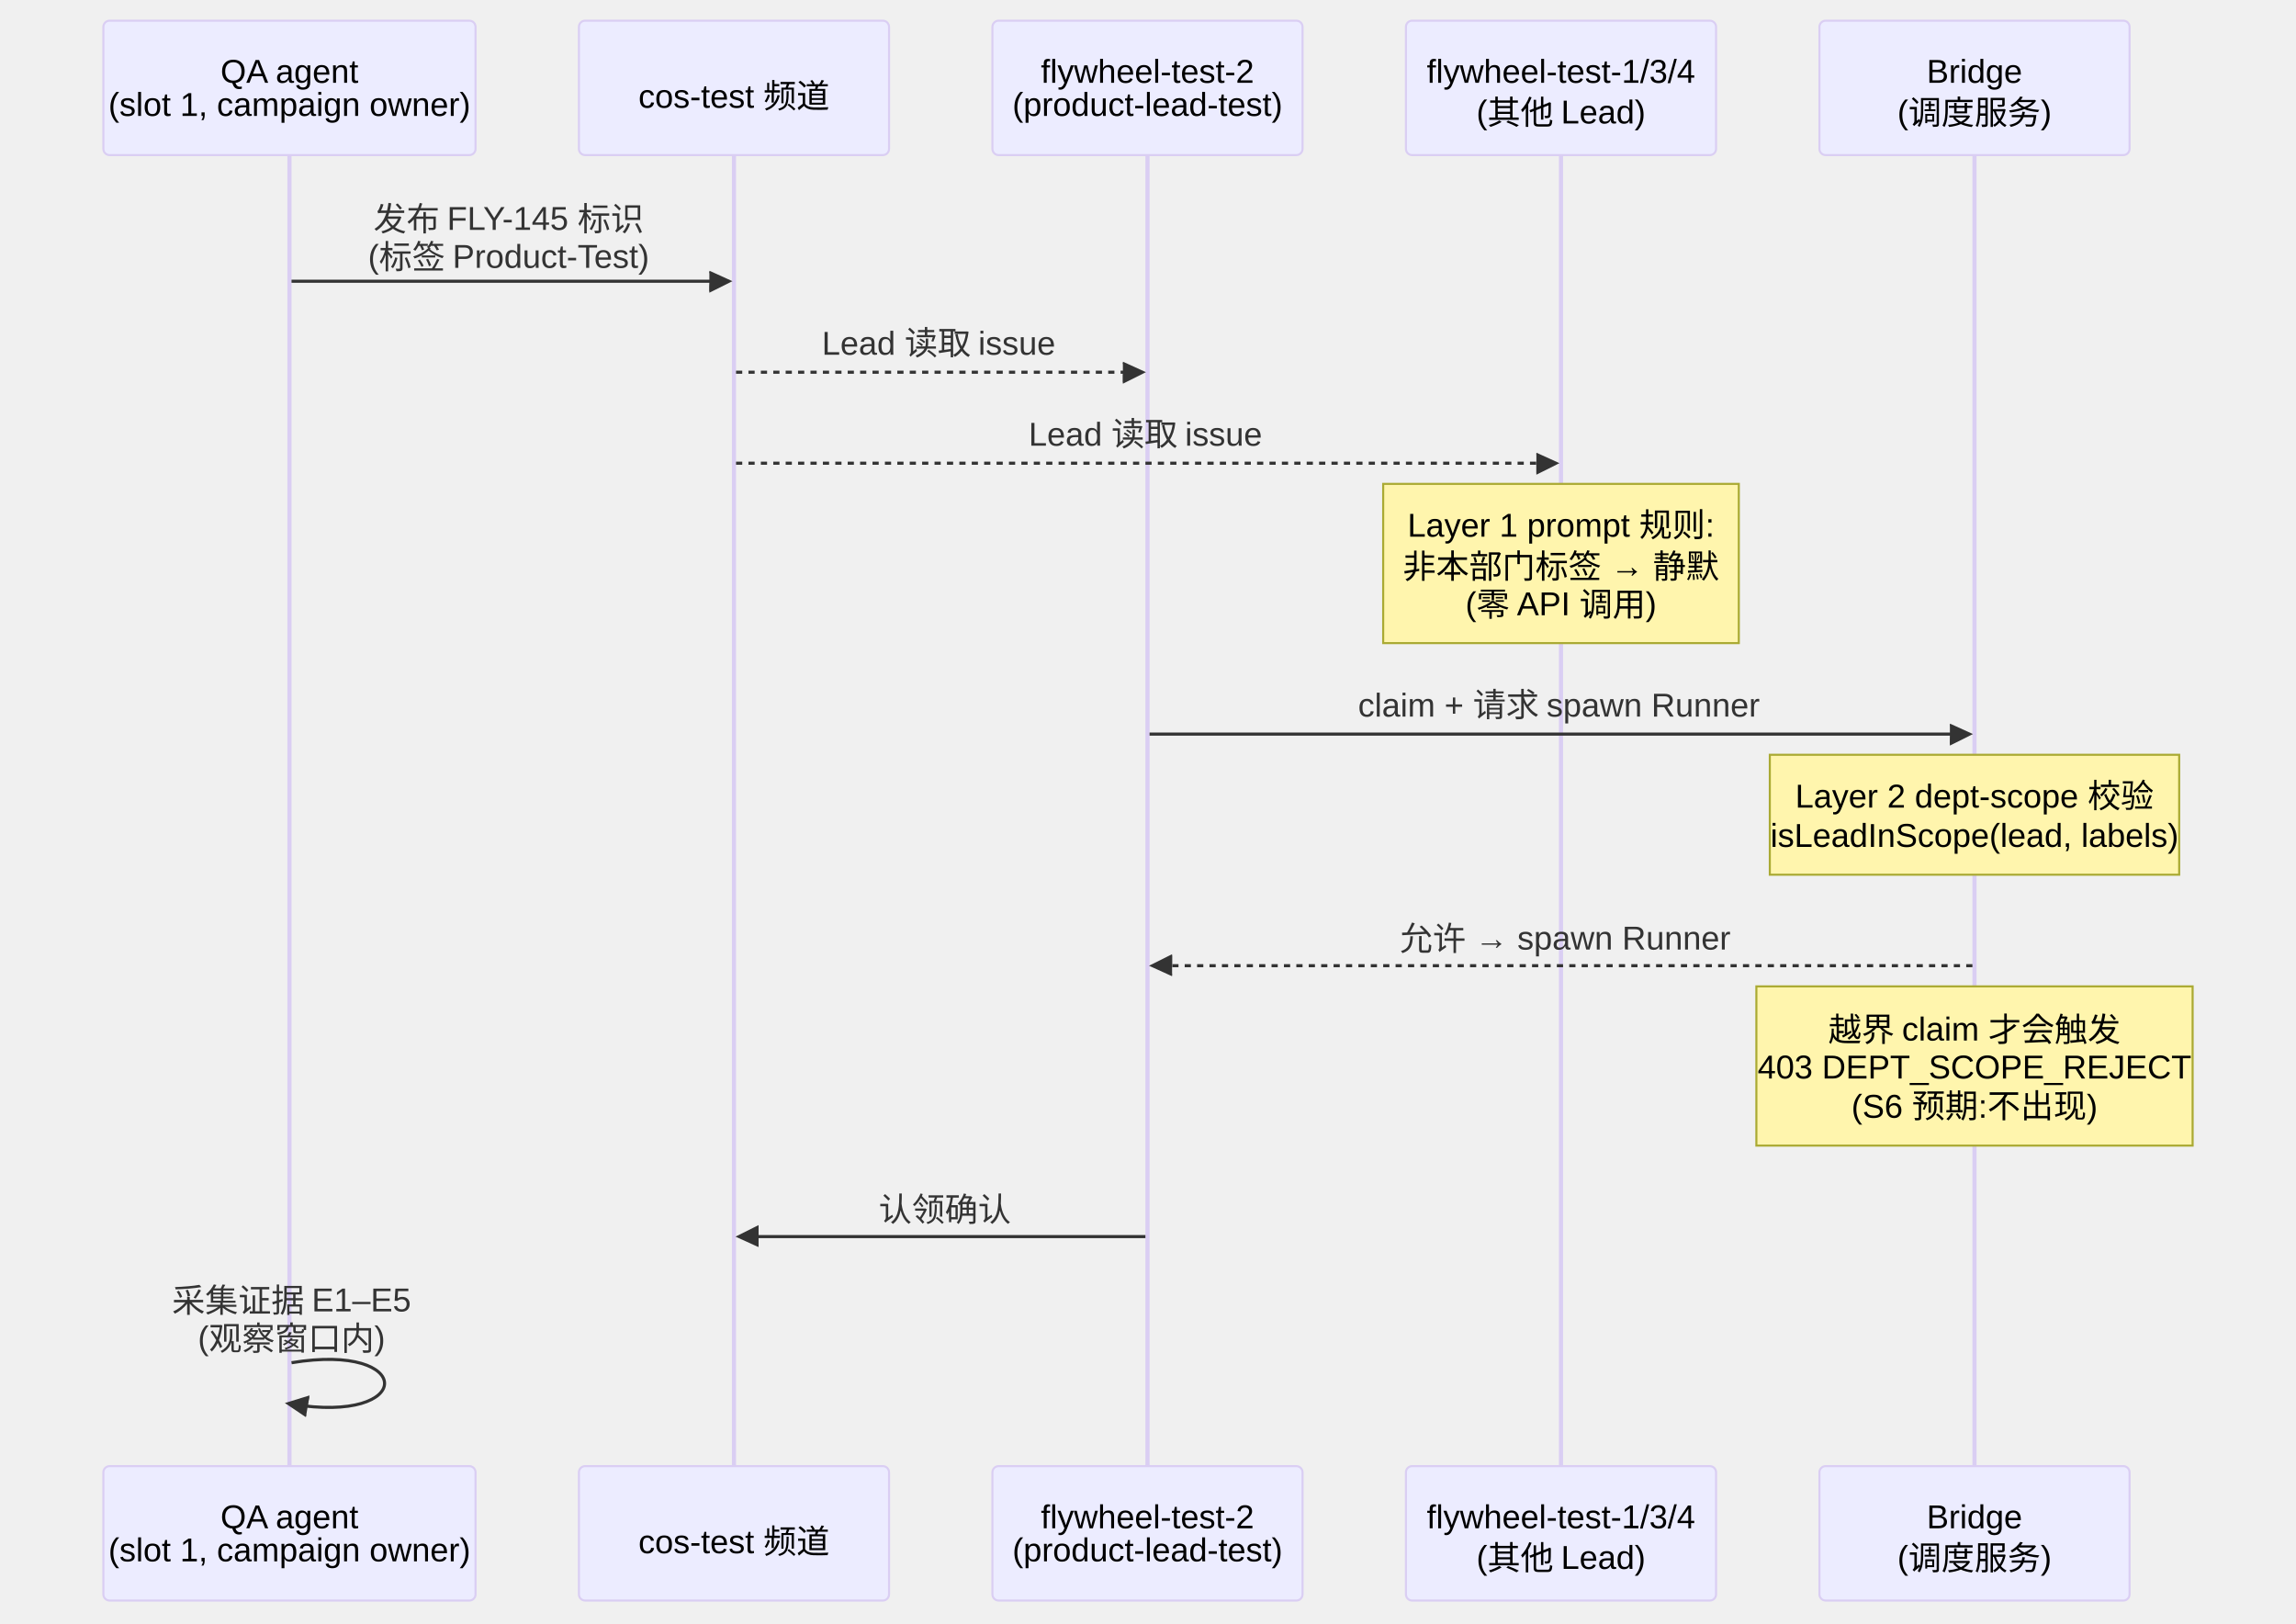
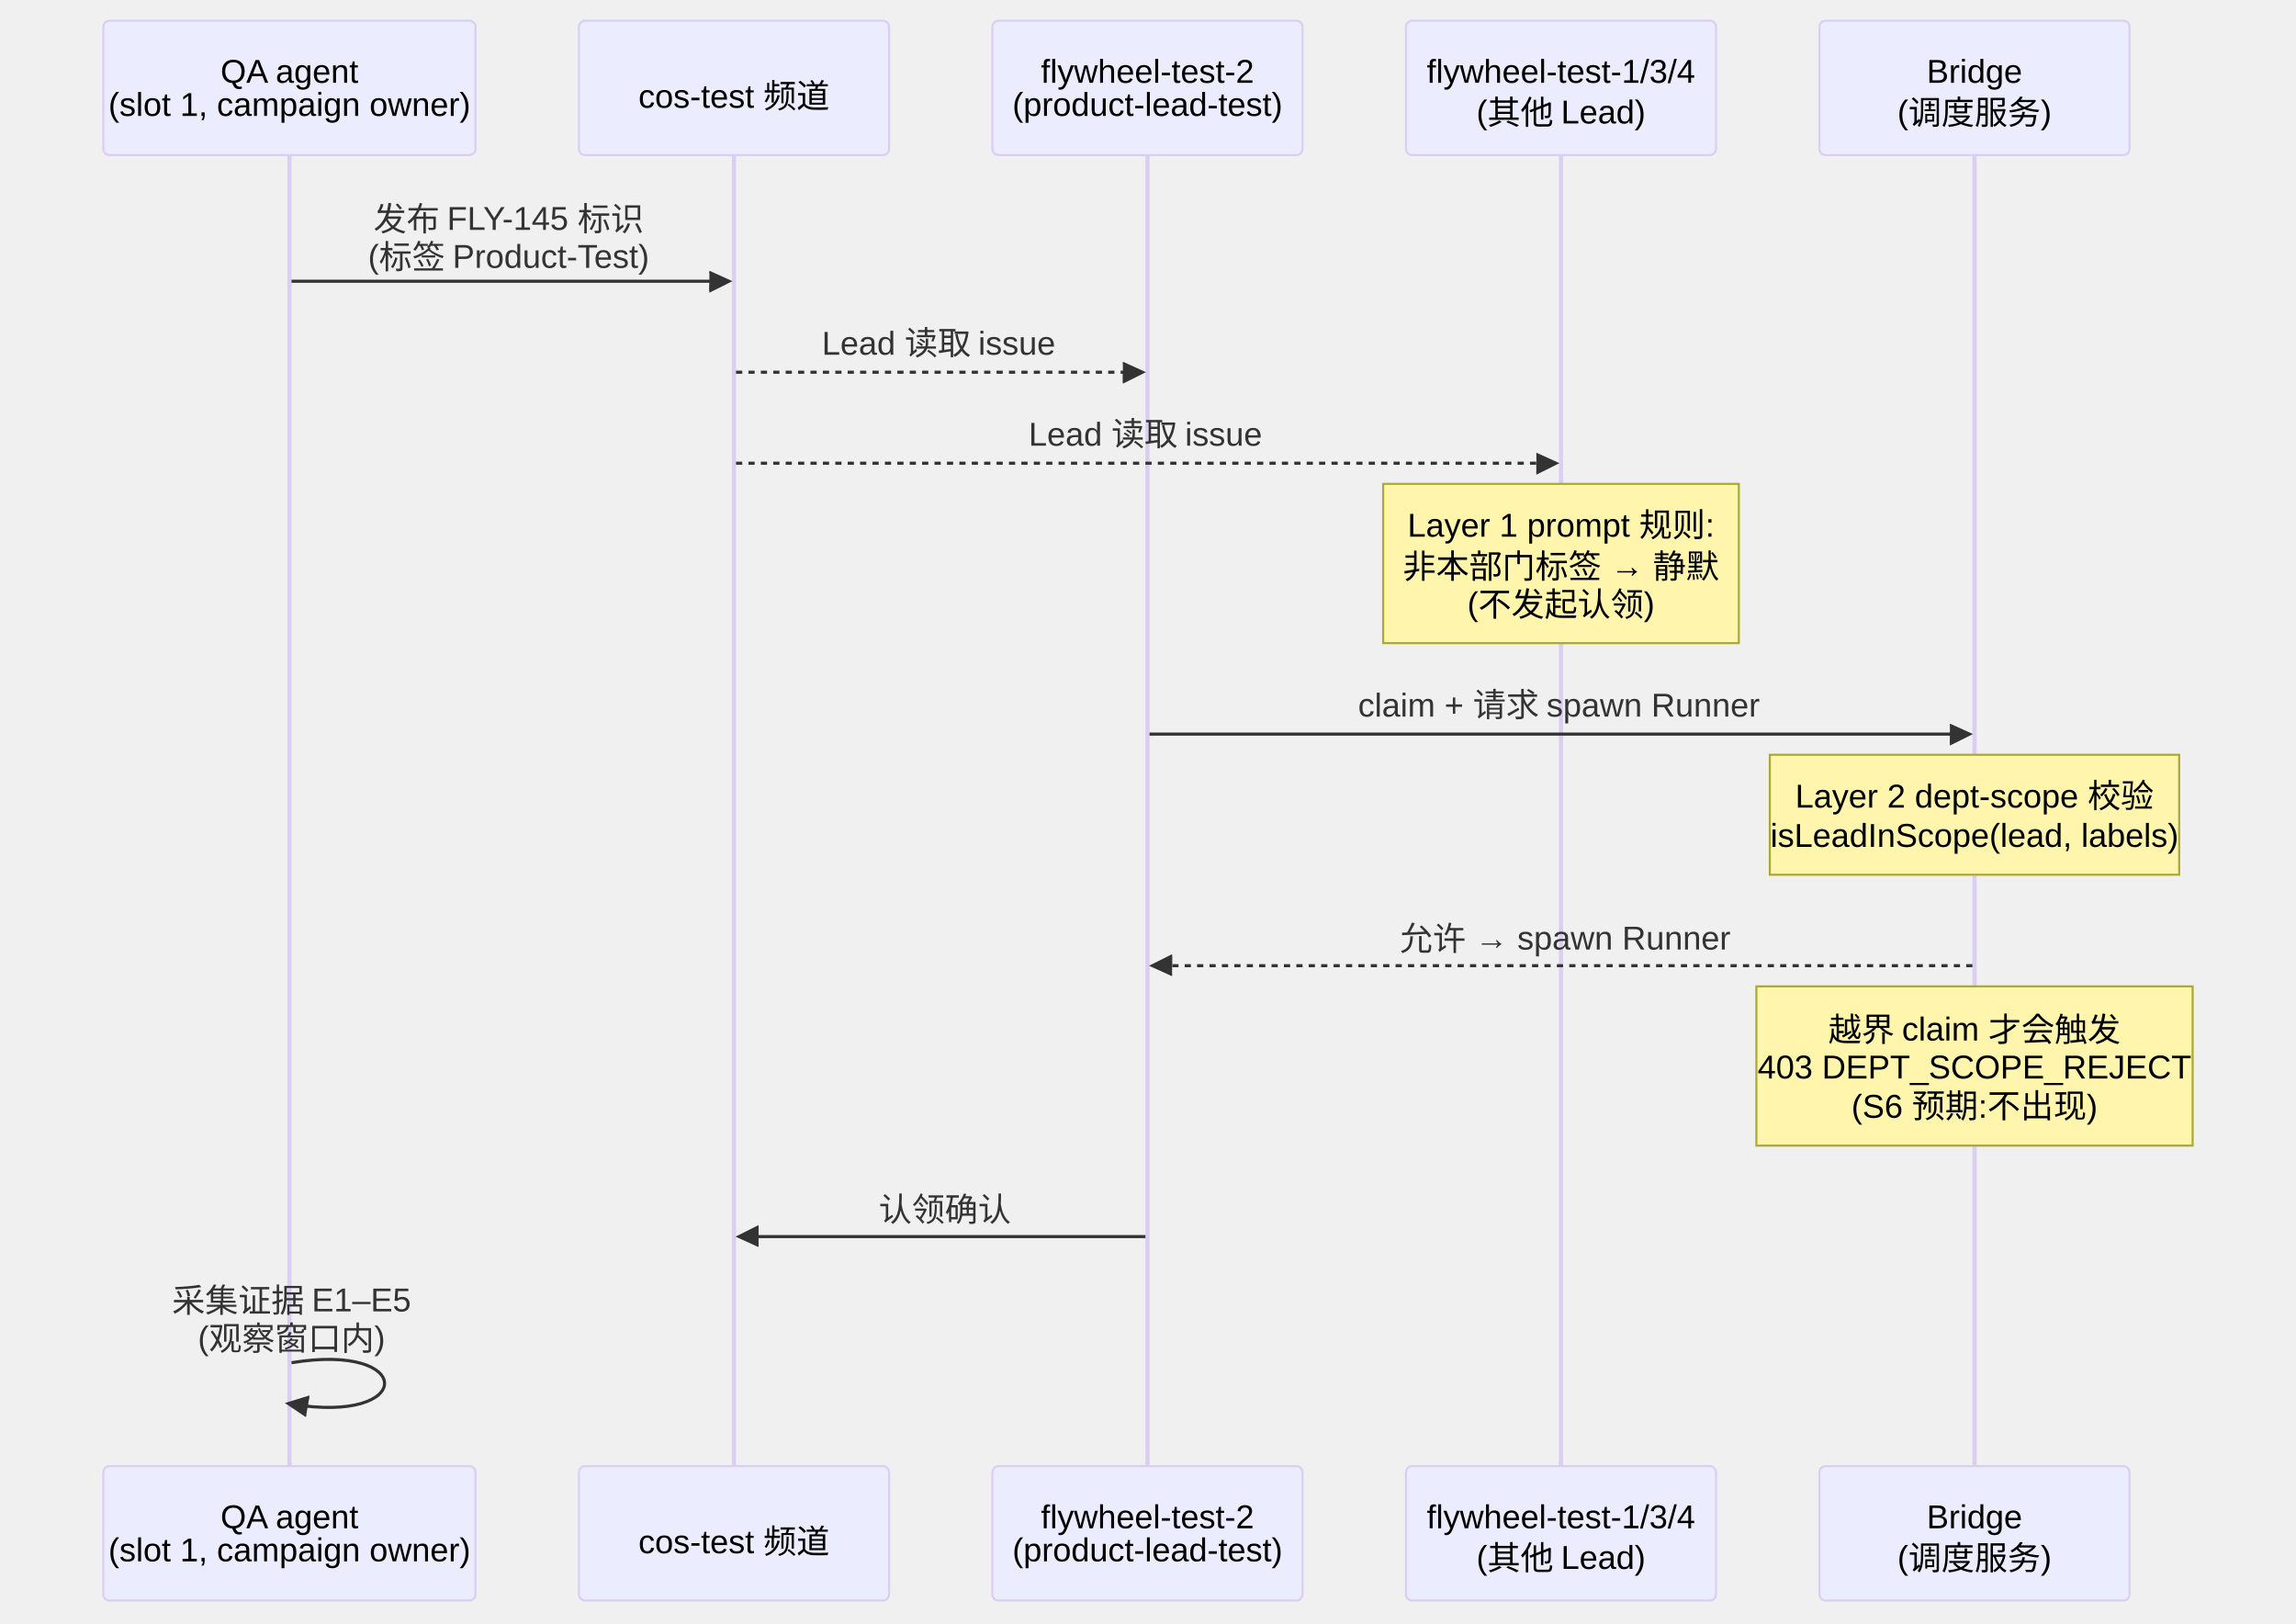
<svg xmlns="http://www.w3.org/2000/svg" id="fly145-s2-d1" width="100%" style="max-width: 1110.5px; background-color: white;" viewBox="-50 -10 1110.5 785" role="graphics-document document" aria-roledescription="sequence">
  <g>
    <rect x="830" y="699" fill="#eaeaea" stroke="#666" width="150" height="65" name="BR" rx="3" ry="3" class="actor actor-bottom" />
    <text x="905" y="731.5" dominant-baseline="central" alignment-baseline="central" class="actor actor-box" style="text-anchor: middle; font-size: 16px; font-weight: 400;">
      <tspan x="905" dy="-8">Bridge</tspan>
    </text>
    <text x="905" y="731.5" dominant-baseline="central" alignment-baseline="central" class="actor actor-box" style="text-anchor: middle; font-size: 16px; font-weight: 400;">
      <tspan x="905" dy="8">(调度服务)</tspan>
    </text>
  </g>
  <g>
    <rect x="630" y="699" fill="#eaeaea" stroke="#666" width="150" height="65" name="LX" rx="3" ry="3" class="actor actor-bottom" />
    <text x="705" y="731.5" dominant-baseline="central" alignment-baseline="central" class="actor actor-box" style="text-anchor: middle; font-size: 16px; font-weight: 400;">
      <tspan x="705" dy="-8">flywheel-test-1/3/4</tspan>
    </text>
    <text x="705" y="731.5" dominant-baseline="central" alignment-baseline="central" class="actor actor-box" style="text-anchor: middle; font-size: 16px; font-weight: 400;">
      <tspan x="705" dy="8">(其他 Lead)</tspan>
    </text>
  </g>
  <g>
    <rect x="430" y="699" fill="#eaeaea" stroke="#666" width="150" height="65" name="L2" rx="3" ry="3" class="actor actor-bottom" />
    <text x="505" y="731.5" dominant-baseline="central" alignment-baseline="central" class="actor actor-box" style="text-anchor: middle; font-size: 16px; font-weight: 400;">
      <tspan x="505" dy="-8">flywheel-test-2</tspan>
    </text>
    <text x="505" y="731.5" dominant-baseline="central" alignment-baseline="central" class="actor actor-box" style="text-anchor: middle; font-size: 16px; font-weight: 400;">
      <tspan x="505" dy="8">(product-lead-test)</tspan>
    </text>
  </g>
  <g>
    <rect x="230" y="699" fill="#eaeaea" stroke="#666" width="150" height="65" name="CH" rx="3" ry="3" class="actor actor-bottom" />
    <text x="305" y="731.5" dominant-baseline="central" alignment-baseline="central" class="actor actor-box" style="text-anchor: middle; font-size: 16px; font-weight: 400;">
      <tspan x="305" dy="0">cos-test 频道</tspan>
    </text>
  </g>
  <g>
    <rect x="0" y="699" fill="#eaeaea" stroke="#666" width="180" height="65" name="QA" rx="3" ry="3" class="actor actor-bottom" />
    <text x="90" y="731.5" dominant-baseline="central" alignment-baseline="central" class="actor actor-box" style="text-anchor: middle; font-size: 16px; font-weight: 400;">
      <tspan x="90" dy="-8">QA agent</tspan>
    </text>
    <text x="90" y="731.5" dominant-baseline="central" alignment-baseline="central" class="actor actor-box" style="text-anchor: middle; font-size: 16px; font-weight: 400;">
      <tspan x="90" dy="8">(slot 1, campaign owner)</tspan>
    </text>
  </g>
  <g>
    <line id="actor4" x1="905" y1="65" x2="905" y2="699" class="actor-line 200" stroke-width="0.5px" stroke="#999" name="BR" />
    <g id="root-4">
      <rect x="830" y="0" fill="#eaeaea" stroke="#666" width="150" height="65" name="BR" rx="3" ry="3" class="actor actor-top" />
      <text x="905" y="32.5" dominant-baseline="central" alignment-baseline="central" class="actor actor-box" style="text-anchor: middle; font-size: 16px; font-weight: 400;">
        <tspan x="905" dy="-8">Bridge</tspan>
      </text>
      <text x="905" y="32.5" dominant-baseline="central" alignment-baseline="central" class="actor actor-box" style="text-anchor: middle; font-size: 16px; font-weight: 400;">
        <tspan x="905" dy="8">(调度服务)</tspan>
      </text>
    </g>
  </g>
  <g>
    <line id="actor3" x1="705" y1="65" x2="705" y2="699" class="actor-line 200" stroke-width="0.5px" stroke="#999" name="LX" />
    <g id="root-3">
      <rect x="630" y="0" fill="#eaeaea" stroke="#666" width="150" height="65" name="LX" rx="3" ry="3" class="actor actor-top" />
      <text x="705" y="32.5" dominant-baseline="central" alignment-baseline="central" class="actor actor-box" style="text-anchor: middle; font-size: 16px; font-weight: 400;">
        <tspan x="705" dy="-8">flywheel-test-1/3/4</tspan>
      </text>
      <text x="705" y="32.5" dominant-baseline="central" alignment-baseline="central" class="actor actor-box" style="text-anchor: middle; font-size: 16px; font-weight: 400;">
        <tspan x="705" dy="8">(其他 Lead)</tspan>
      </text>
    </g>
  </g>
  <g>
    <line id="actor2" x1="505" y1="65" x2="505" y2="699" class="actor-line 200" stroke-width="0.5px" stroke="#999" name="L2" />
    <g id="root-2">
      <rect x="430" y="0" fill="#eaeaea" stroke="#666" width="150" height="65" name="L2" rx="3" ry="3" class="actor actor-top" />
      <text x="505" y="32.5" dominant-baseline="central" alignment-baseline="central" class="actor actor-box" style="text-anchor: middle; font-size: 16px; font-weight: 400;">
        <tspan x="505" dy="-8">flywheel-test-2</tspan>
      </text>
      <text x="505" y="32.5" dominant-baseline="central" alignment-baseline="central" class="actor actor-box" style="text-anchor: middle; font-size: 16px; font-weight: 400;">
        <tspan x="505" dy="8">(product-lead-test)</tspan>
      </text>
    </g>
  </g>
  <g>
    <line id="actor1" x1="305" y1="65" x2="305" y2="699" class="actor-line 200" stroke-width="0.5px" stroke="#999" name="CH" />
    <g id="root-1">
      <rect x="230" y="0" fill="#eaeaea" stroke="#666" width="150" height="65" name="CH" rx="3" ry="3" class="actor actor-top" />
      <text x="305" y="32.5" dominant-baseline="central" alignment-baseline="central" class="actor actor-box" style="text-anchor: middle; font-size: 16px; font-weight: 400;">
        <tspan x="305" dy="0">cos-test 频道</tspan>
      </text>
    </g>
  </g>
  <g>
    <line id="actor0" x1="90" y1="65" x2="90" y2="699" class="actor-line 200" stroke-width="0.5px" stroke="#999" name="QA" />
    <g id="root-0">
      <rect x="0" y="0" fill="#eaeaea" stroke="#666" width="180" height="65" name="QA" rx="3" ry="3" class="actor actor-top" />
      <text x="90" y="32.5" dominant-baseline="central" alignment-baseline="central" class="actor actor-box" style="text-anchor: middle; font-size: 16px; font-weight: 400;">
        <tspan x="90" dy="-8">QA agent</tspan>
      </text>
      <text x="90" y="32.5" dominant-baseline="central" alignment-baseline="central" class="actor actor-box" style="text-anchor: middle; font-size: 16px; font-weight: 400;">
        <tspan x="90" dy="8">(slot 1, campaign owner)</tspan>
      </text>
    </g>
  </g>
  <style>#fly145-s2-d1{font-family:"trebuchet ms",verdana,arial,sans-serif;font-size:16px;fill:#333;}@keyframes edge-animation-frame{from{stroke-dashoffset:0;}}@keyframes dash{to{stroke-dashoffset:0;}}#fly145-s2-d1 .edge-animation-slow{stroke-dasharray:9,5!important;stroke-dashoffset:900;animation:dash 50s linear infinite;stroke-linecap:round;}#fly145-s2-d1 .edge-animation-fast{stroke-dasharray:9,5!important;stroke-dashoffset:900;animation:dash 20s linear infinite;stroke-linecap:round;}#fly145-s2-d1 .error-icon{fill:#552222;}#fly145-s2-d1 .error-text{fill:#552222;stroke:#552222;}#fly145-s2-d1 .edge-thickness-normal{stroke-width:1px;}#fly145-s2-d1 .edge-thickness-thick{stroke-width:3.5px;}#fly145-s2-d1 .edge-pattern-solid{stroke-dasharray:0;}#fly145-s2-d1 .edge-thickness-invisible{stroke-width:0;fill:none;}#fly145-s2-d1 .edge-pattern-dashed{stroke-dasharray:3;}#fly145-s2-d1 .edge-pattern-dotted{stroke-dasharray:2;}#fly145-s2-d1 .marker{fill:#333333;stroke:#333333;}#fly145-s2-d1 .marker.cross{stroke:#333333;}#fly145-s2-d1 svg{font-family:"trebuchet ms",verdana,arial,sans-serif;font-size:16px;}#fly145-s2-d1 p{margin:0;}#fly145-s2-d1 .actor{stroke:hsl(259.626, 59.777%, 87.902%);fill:#ECECFF;}#fly145-s2-d1 text.actor&gt;tspan{fill:black;stroke:none;}#fly145-s2-d1 .actor-line{stroke:hsl(259.626, 59.777%, 87.902%);}#fly145-s2-d1 .innerArc{stroke-width:1.5;stroke-dasharray:none;}#fly145-s2-d1 .messageLine0{stroke-width:1.5;stroke-dasharray:none;stroke:#333;}#fly145-s2-d1 .messageLine1{stroke-width:1.5;stroke-dasharray:2,2;stroke:#333;}#fly145-s2-d1 #arrowhead path{fill:#333;stroke:#333;}#fly145-s2-d1 .sequenceNumber{fill:white;}#fly145-s2-d1 #sequencenumber{fill:#333;}#fly145-s2-d1 #crosshead path{fill:#333;stroke:#333;}#fly145-s2-d1 .messageText{fill:#333;stroke:none;}#fly145-s2-d1 .labelBox{stroke:hsl(259.626, 59.777%, 87.902%);fill:#ECECFF;}#fly145-s2-d1 .labelText,#fly145-s2-d1 .labelText&gt;tspan{fill:black;stroke:none;}#fly145-s2-d1 .loopText,#fly145-s2-d1 .loopText&gt;tspan{fill:black;stroke:none;}#fly145-s2-d1 .loopLine{stroke-width:2px;stroke-dasharray:2,2;stroke:hsl(259.626, 59.777%, 87.902%);fill:hsl(259.626, 59.777%, 87.902%);}#fly145-s2-d1 .note{stroke:#aaaa33;fill:#fff5ad;}#fly145-s2-d1 .noteText,#fly145-s2-d1 .noteText&gt;tspan{fill:black;stroke:none;}#fly145-s2-d1 .activation0{fill:#f4f4f4;stroke:#666;}#fly145-s2-d1 .activation1{fill:#f4f4f4;stroke:#666;}#fly145-s2-d1 .activation2{fill:#f4f4f4;stroke:#666;}#fly145-s2-d1 .actorPopupMenu{position:absolute;}#fly145-s2-d1 .actorPopupMenuPanel{position:absolute;fill:#ECECFF;box-shadow:0px 8px 16px 0px rgba(0,0,0,0.2);filter:drop-shadow(3px 5px 2px rgb(0 0 0 / 0.4));}#fly145-s2-d1 .actor-man line{stroke:hsl(259.626, 59.777%, 87.902%);fill:#ECECFF;}#fly145-s2-d1 .actor-man circle,#fly145-s2-d1 line{stroke:hsl(259.626, 59.777%, 87.902%);fill:#ECECFF;stroke-width:2px;}#fly145-s2-d1 :root{--mermaid-font-family:"trebuchet ms",verdana,arial,sans-serif;}</style>
  <g />
  <defs>
    <symbol id="computer" width="24" height="24">
      <path transform="scale(.5)" d="M2 2v13h20v-13h-20zm18 11h-16v-9h16v9zm-10.228 6l.466-1h3.524l.467 1h-4.457zm14.228 3h-24l2-6h2.104l-1.33 4h18.45l-1.297-4h2.073l2 6zm-5-10h-14v-7h14v7z" />
    </symbol>
  </defs>
  <defs>
    <symbol id="database" fill-rule="evenodd" clip-rule="evenodd">
      <path transform="scale(.5)" d="M12.258.001l.256.004.255.005.253.008.251.01.249.012.247.015.246.016.242.019.241.02.239.023.236.024.233.027.231.028.229.031.225.032.223.034.22.036.217.038.214.04.211.041.208.043.205.045.201.046.198.048.194.05.191.051.187.053.183.054.18.056.175.057.172.059.168.06.163.061.16.063.155.064.15.066.074.033.073.033.071.034.07.034.069.035.068.035.067.035.066.035.064.036.064.036.062.036.06.036.06.037.058.037.058.037.055.038.055.038.053.038.052.038.051.039.05.039.048.039.047.039.045.04.044.04.043.04.041.04.04.041.039.041.037.041.036.041.034.041.033.042.032.042.03.042.029.042.027.042.026.043.024.043.023.043.021.043.02.043.018.044.017.043.015.044.013.044.012.044.011.045.009.044.007.045.006.045.004.045.002.045.001.045v17l-.001.045-.002.045-.004.045-.006.045-.007.045-.009.044-.011.045-.012.044-.013.044-.015.044-.017.043-.018.044-.02.043-.021.043-.023.043-.024.043-.026.043-.027.042-.029.042-.03.042-.032.042-.033.042-.034.041-.036.041-.037.041-.039.041-.04.041-.041.04-.043.04-.044.04-.045.04-.047.039-.048.039-.05.039-.051.039-.052.038-.053.038-.055.038-.055.038-.058.037-.058.037-.06.037-.06.036-.062.036-.064.036-.064.036-.066.035-.067.035-.068.035-.069.035-.07.034-.071.034-.073.033-.074.033-.15.066-.155.064-.16.063-.163.061-.168.06-.172.059-.175.057-.18.056-.183.054-.187.053-.191.051-.194.05-.198.048-.201.046-.205.045-.208.043-.211.041-.214.04-.217.038-.22.036-.223.034-.225.032-.229.031-.231.028-.233.027-.236.024-.239.023-.241.02-.242.019-.246.016-.247.015-.249.012-.251.01-.253.008-.255.005-.256.004-.258.001-.258-.001-.256-.004-.255-.005-.253-.008-.251-.01-.249-.012-.247-.015-.245-.016-.243-.019-.241-.02-.238-.023-.236-.024-.234-.027-.231-.028-.228-.031-.226-.032-.223-.034-.22-.036-.217-.038-.214-.04-.211-.041-.208-.043-.204-.045-.201-.046-.198-.048-.195-.05-.19-.051-.187-.053-.184-.054-.179-.056-.176-.057-.172-.059-.167-.06-.164-.061-.159-.063-.155-.064-.151-.066-.074-.033-.072-.033-.072-.034-.07-.034-.069-.035-.068-.035-.067-.035-.066-.035-.064-.036-.063-.036-.062-.036-.061-.036-.06-.037-.058-.037-.057-.037-.056-.038-.055-.038-.053-.038-.052-.038-.051-.039-.049-.039-.049-.039-.046-.039-.046-.04-.044-.04-.043-.04-.041-.04-.04-.041-.039-.041-.037-.041-.036-.041-.034-.041-.033-.042-.032-.042-.03-.042-.029-.042-.027-.042-.026-.043-.024-.043-.023-.043-.021-.043-.02-.043-.018-.044-.017-.043-.015-.044-.013-.044-.012-.044-.011-.045-.009-.044-.007-.045-.006-.045-.004-.045-.002-.045-.001-.045v-17l.001-.045.002-.045.004-.045.006-.045.007-.045.009-.044.011-.045.012-.044.013-.044.015-.044.017-.043.018-.044.02-.043.021-.043.023-.043.024-.043.026-.043.027-.042.029-.042.03-.042.032-.042.033-.042.034-.041.036-.041.037-.041.039-.041.04-.041.041-.04.043-.04.044-.04.046-.04.046-.039.049-.039.049-.039.051-.039.052-.038.053-.038.055-.038.056-.038.057-.037.058-.037.06-.037.061-.036.062-.036.063-.036.064-.036.066-.035.067-.035.068-.035.069-.035.07-.034.072-.034.072-.033.074-.033.151-.066.155-.064.159-.063.164-.061.167-.06.172-.059.176-.057.179-.056.184-.054.187-.053.19-.051.195-.05.198-.048.201-.046.204-.045.208-.043.211-.041.214-.04.217-.038.22-.036.223-.034.226-.032.228-.031.231-.028.234-.027.236-.024.238-.023.241-.02.243-.019.245-.016.247-.015.249-.012.251-.01.253-.008.255-.005.256-.004.258-.001.258.001zm-9.258 20.499v.01l.001.021.003.021.004.022.005.021.006.022.007.022.009.023.01.022.011.023.012.023.013.023.015.023.016.024.017.023.018.024.019.024.021.024.022.025.023.024.024.025.052.049.056.05.061.051.066.051.07.051.075.051.079.052.084.052.088.052.092.052.097.052.102.051.105.052.11.052.114.051.119.051.123.051.127.05.131.05.135.05.139.048.144.049.147.047.152.047.155.047.16.045.163.045.167.043.171.043.176.041.178.041.183.039.187.039.19.037.194.035.197.035.202.033.204.031.209.03.212.029.216.027.219.025.222.024.226.021.23.02.233.018.236.016.24.015.243.012.246.01.249.008.253.005.256.004.259.001.26-.001.257-.004.254-.005.25-.008.247-.011.244-.012.241-.014.237-.016.233-.018.231-.021.226-.021.224-.024.22-.026.216-.027.212-.028.21-.031.205-.031.202-.034.198-.034.194-.036.191-.037.187-.039.183-.04.179-.04.175-.042.172-.043.168-.044.163-.045.16-.046.155-.046.152-.047.148-.048.143-.049.139-.049.136-.05.131-.05.126-.05.123-.051.118-.052.114-.051.11-.052.106-.052.101-.052.096-.052.092-.052.088-.053.083-.051.079-.052.074-.052.07-.051.065-.051.06-.051.056-.05.051-.05.023-.024.023-.025.021-.024.02-.024.019-.024.018-.024.017-.024.015-.023.014-.024.013-.023.012-.023.01-.023.01-.022.008-.022.006-.022.006-.022.004-.022.004-.021.001-.021.001-.021v-4.127l-.077.055-.08.053-.083.054-.085.053-.087.052-.09.052-.093.051-.095.05-.097.05-.1.049-.102.049-.105.048-.106.047-.109.047-.111.046-.114.045-.115.045-.118.044-.12.043-.122.042-.124.042-.126.041-.128.04-.13.04-.132.038-.134.038-.135.037-.138.037-.139.035-.142.035-.143.034-.144.033-.147.032-.148.031-.15.03-.151.03-.153.029-.154.027-.156.027-.158.026-.159.025-.161.024-.162.023-.163.022-.165.021-.166.02-.167.019-.169.018-.169.017-.171.016-.173.015-.173.014-.175.013-.175.012-.177.011-.178.01-.179.008-.179.008-.181.006-.182.005-.182.004-.184.003-.184.002h-.37l-.184-.002-.184-.003-.182-.004-.182-.005-.181-.006-.179-.008-.179-.008-.178-.01-.176-.011-.176-.012-.175-.013-.173-.014-.172-.015-.171-.016-.17-.017-.169-.018-.167-.019-.166-.02-.165-.021-.163-.022-.162-.023-.161-.024-.159-.025-.157-.026-.156-.027-.155-.027-.153-.029-.151-.03-.15-.03-.148-.031-.146-.032-.145-.033-.143-.034-.141-.035-.14-.035-.137-.037-.136-.037-.134-.038-.132-.038-.13-.04-.128-.04-.126-.041-.124-.042-.122-.042-.12-.044-.117-.043-.116-.045-.113-.045-.112-.046-.109-.047-.106-.047-.105-.048-.102-.049-.1-.049-.097-.05-.095-.05-.093-.052-.09-.051-.087-.052-.085-.053-.083-.054-.08-.054-.077-.054v4.127zm0-5.654v.011l.001.021.003.021.004.021.005.022.006.022.007.022.009.022.01.022.011.023.012.023.013.023.015.024.016.023.017.024.018.024.019.024.021.024.022.024.023.025.024.024.052.05.056.05.061.05.066.051.07.051.075.052.079.051.084.052.088.052.092.052.097.052.102.052.105.052.11.051.114.051.119.052.123.05.127.051.131.05.135.049.139.049.144.048.147.048.152.047.155.046.16.045.163.045.167.044.171.042.176.042.178.04.183.04.187.038.19.037.194.036.197.034.202.033.204.032.209.03.212.028.216.027.219.025.222.024.226.022.23.02.233.018.236.016.24.014.243.012.246.01.249.008.253.006.256.003.259.001.26-.001.257-.003.254-.006.25-.008.247-.01.244-.012.241-.015.237-.016.233-.018.231-.02.226-.022.224-.024.22-.025.216-.027.212-.029.21-.03.205-.032.202-.033.198-.035.194-.036.191-.037.187-.039.183-.039.179-.041.175-.042.172-.043.168-.044.163-.045.16-.045.155-.047.152-.047.148-.048.143-.048.139-.05.136-.049.131-.05.126-.051.123-.051.118-.051.114-.052.11-.052.106-.052.101-.052.096-.052.092-.052.088-.052.083-.052.079-.052.074-.051.07-.052.065-.051.06-.05.056-.051.051-.049.023-.025.023-.024.021-.025.02-.024.019-.024.018-.024.017-.024.015-.023.014-.023.013-.024.012-.022.01-.023.01-.023.008-.022.006-.022.006-.022.004-.021.004-.022.001-.021.001-.021v-4.139l-.077.054-.08.054-.083.054-.085.052-.087.053-.09.051-.093.051-.095.051-.097.05-.1.049-.102.049-.105.048-.106.047-.109.047-.111.046-.114.045-.115.044-.118.044-.12.044-.122.042-.124.042-.126.041-.128.04-.13.039-.132.039-.134.038-.135.037-.138.036-.139.036-.142.035-.143.033-.144.033-.147.033-.148.031-.15.03-.151.03-.153.028-.154.028-.156.027-.158.026-.159.025-.161.024-.162.023-.163.022-.165.021-.166.02-.167.019-.169.018-.169.017-.171.016-.173.015-.173.014-.175.013-.175.012-.177.011-.178.009-.179.009-.179.007-.181.007-.182.005-.182.004-.184.003-.184.002h-.37l-.184-.002-.184-.003-.182-.004-.182-.005-.181-.007-.179-.007-.179-.009-.178-.009-.176-.011-.176-.012-.175-.013-.173-.014-.172-.015-.171-.016-.17-.017-.169-.018-.167-.019-.166-.02-.165-.021-.163-.022-.162-.023-.161-.024-.159-.025-.157-.026-.156-.027-.155-.028-.153-.028-.151-.03-.15-.03-.148-.031-.146-.033-.145-.033-.143-.033-.141-.035-.14-.036-.137-.036-.136-.037-.134-.038-.132-.039-.13-.039-.128-.04-.126-.041-.124-.042-.122-.043-.12-.043-.117-.044-.116-.044-.113-.046-.112-.046-.109-.046-.106-.047-.105-.048-.102-.049-.1-.049-.097-.05-.095-.051-.093-.051-.09-.051-.087-.053-.085-.052-.083-.054-.08-.054-.077-.054v4.139zm0-5.666v.011l.001.02.003.022.004.021.005.022.006.021.007.022.009.023.01.022.011.023.012.023.013.023.015.023.016.024.017.024.018.023.019.024.021.025.022.024.023.024.024.025.052.05.056.05.061.05.066.051.07.051.075.052.079.051.084.052.088.052.092.052.097.052.102.052.105.051.11.052.114.051.119.051.123.051.127.05.131.05.135.05.139.049.144.048.147.048.152.047.155.046.16.045.163.045.167.043.171.043.176.042.178.04.183.04.187.038.19.037.194.036.197.034.202.033.204.032.209.03.212.028.216.027.219.025.222.024.226.021.23.02.233.018.236.017.24.014.243.012.246.01.249.008.253.006.256.003.259.001.26-.001.257-.003.254-.006.25-.008.247-.01.244-.013.241-.014.237-.016.233-.018.231-.02.226-.022.224-.024.22-.025.216-.027.212-.029.21-.03.205-.032.202-.033.198-.035.194-.036.191-.037.187-.039.183-.039.179-.041.175-.042.172-.043.168-.044.163-.045.16-.045.155-.047.152-.047.148-.048.143-.049.139-.049.136-.049.131-.051.126-.05.123-.051.118-.052.114-.051.11-.052.106-.052.101-.052.096-.052.092-.052.088-.052.083-.052.079-.052.074-.052.07-.051.065-.051.06-.051.056-.05.051-.049.023-.025.023-.025.021-.024.02-.024.019-.024.018-.024.017-.024.015-.023.014-.024.013-.023.012-.023.01-.022.01-.023.008-.022.006-.022.006-.022.004-.022.004-.021.001-.021.001-.021v-4.153l-.077.054-.08.054-.083.053-.085.053-.087.053-.09.051-.093.051-.095.051-.097.05-.1.049-.102.048-.105.048-.106.048-.109.046-.111.046-.114.046-.115.044-.118.044-.12.043-.122.043-.124.042-.126.041-.128.04-.13.039-.132.039-.134.038-.135.037-.138.036-.139.036-.142.034-.143.034-.144.033-.147.032-.148.032-.15.03-.151.03-.153.028-.154.028-.156.027-.158.026-.159.024-.161.024-.162.023-.163.023-.165.021-.166.02-.167.019-.169.018-.169.017-.171.016-.173.015-.173.014-.175.013-.175.012-.177.01-.178.01-.179.009-.179.007-.181.006-.182.006-.182.004-.184.003-.184.001-.185.001-.185-.001-.184-.001-.184-.003-.182-.004-.182-.006-.181-.006-.179-.007-.179-.009-.178-.01-.176-.01-.176-.012-.175-.013-.173-.014-.172-.015-.171-.016-.17-.017-.169-.018-.167-.019-.166-.02-.165-.021-.163-.023-.162-.023-.161-.024-.159-.024-.157-.026-.156-.027-.155-.028-.153-.028-.151-.03-.15-.03-.148-.032-.146-.032-.145-.033-.143-.034-.141-.034-.14-.036-.137-.036-.136-.037-.134-.038-.132-.039-.13-.039-.128-.041-.126-.041-.124-.041-.122-.043-.12-.043-.117-.044-.116-.044-.113-.046-.112-.046-.109-.046-.106-.048-.105-.048-.102-.048-.1-.05-.097-.049-.095-.051-.093-.051-.09-.052-.087-.052-.085-.053-.083-.053-.08-.054-.077-.054v4.153zm8.74-8.179l-.257.004-.254.005-.25.008-.247.011-.244.012-.241.014-.237.016-.233.018-.231.021-.226.022-.224.023-.22.026-.216.027-.212.028-.21.031-.205.032-.202.033-.198.034-.194.036-.191.038-.187.038-.183.04-.179.041-.175.042-.172.043-.168.043-.163.045-.16.046-.155.046-.152.048-.148.048-.143.048-.139.049-.136.05-.131.05-.126.051-.123.051-.118.051-.114.052-.11.052-.106.052-.101.052-.096.052-.092.052-.088.052-.083.052-.079.052-.074.051-.07.052-.065.051-.06.05-.056.05-.051.05-.023.025-.023.024-.021.024-.02.025-.019.024-.018.024-.017.023-.015.024-.014.023-.013.023-.012.023-.01.023-.01.022-.008.022-.006.023-.006.021-.004.022-.004.021-.001.021-.001.021.001.021.001.021.004.021.004.022.006.021.006.023.008.022.01.022.01.023.012.023.013.023.014.023.015.024.017.023.018.024.019.024.02.025.021.024.023.024.023.025.051.05.056.05.06.05.065.051.07.052.074.051.079.052.083.052.088.052.092.052.096.052.101.052.106.052.11.052.114.052.118.051.123.051.126.051.131.05.136.05.139.049.143.048.148.048.152.048.155.046.16.046.163.045.168.043.172.043.175.042.179.041.183.04.187.038.191.038.194.036.198.034.202.033.205.032.21.031.212.028.216.027.22.026.224.023.226.022.231.021.233.018.237.016.241.014.244.012.247.011.25.008.254.005.257.004.26.001.26-.001.257-.004.254-.005.25-.008.247-.011.244-.012.241-.014.237-.016.233-.018.231-.021.226-.022.224-.023.22-.026.216-.027.212-.028.21-.031.205-.032.202-.033.198-.034.194-.036.191-.038.187-.038.183-.04.179-.041.175-.042.172-.043.168-.043.163-.045.16-.046.155-.046.152-.048.148-.048.143-.048.139-.049.136-.05.131-.05.126-.051.123-.051.118-.051.114-.052.11-.052.106-.052.101-.052.096-.052.092-.052.088-.052.083-.052.079-.052.074-.051.07-.052.065-.051.06-.05.056-.05.051-.05.023-.025.023-.024.021-.024.02-.025.019-.024.018-.024.017-.023.015-.024.014-.023.013-.023.012-.023.01-.023.01-.022.008-.022.006-.023.006-.021.004-.022.004-.021.001-.021.001-.021-.001-.021-.001-.021-.004-.021-.004-.022-.006-.021-.006-.023-.008-.022-.01-.022-.01-.023-.012-.023-.013-.023-.014-.023-.015-.024-.017-.023-.018-.024-.019-.024-.02-.025-.021-.024-.023-.024-.023-.025-.051-.05-.056-.05-.06-.05-.065-.051-.07-.052-.074-.051-.079-.052-.083-.052-.088-.052-.092-.052-.096-.052-.101-.052-.106-.052-.11-.052-.114-.052-.118-.051-.123-.051-.126-.051-.131-.05-.136-.05-.139-.049-.143-.048-.148-.048-.152-.048-.155-.046-.16-.046-.163-.045-.168-.043-.172-.043-.175-.042-.179-.041-.183-.04-.187-.038-.191-.038-.194-.036-.198-.034-.202-.033-.205-.032-.21-.031-.212-.028-.216-.027-.22-.026-.224-.023-.226-.022-.231-.021-.233-.018-.237-.016-.241-.014-.244-.012-.247-.011-.25-.008-.254-.005-.257-.004-.26-.001-.26.001z" />
    </symbol>
  </defs>
  <defs>
    <symbol id="clock" width="24" height="24">
      <path transform="scale(.5)" d="M12 2c5.514 0 10 4.486 10 10s-4.486 10-10 10-10-4.486-10-10 4.486-10 10-10zm0-2c-6.627 0-12 5.373-12 12s5.373 12 12 12 12-5.373 12-12-5.373-12-12-12zm5.848 12.459c.202.038.202.333.001.372-1.907.361-6.045 1.111-6.547 1.111-.719 0-1.301-.582-1.301-1.301 0-.512.77-5.447 1.125-7.445.034-.192.312-.181.343.014l.985 6.238 5.394 1.011z" />
    </symbol>
  </defs>
  <defs>
    <marker id="arrowhead" refX="7.9" refY="5" markerUnits="userSpaceOnUse" markerWidth="12" markerHeight="12" orient="auto-start-reverse">
      <path d="M -1 0 L 10 5 L 0 10 z" />
    </marker>
  </defs>
  <defs>
    <marker id="crosshead" markerWidth="15" markerHeight="8" orient="auto" refX="4" refY="4.5">
      <path fill="none" stroke="#000000" stroke-width="1pt" d="M 1,2 L 6,7 M 6,2 L 1,7" style="stroke-dasharray: 0, 0;" />
    </marker>
  </defs>
  <defs>
    <marker id="filled-head" refX="15.5" refY="7" markerWidth="20" markerHeight="28" orient="auto">
      <path d="M 18,7 L9,13 L14,7 L9,1 Z" />
    </marker>
  </defs>
  <defs>
    <marker id="sequencenumber" refX="15" refY="15" markerWidth="60" markerHeight="40" orient="auto">
      <circle cx="15" cy="15" r="6" />
    </marker>
  </defs>
  <g>
    <rect x="619" y="224" fill="#EDF2AE" stroke="#666" width="172" height="77" class="note" />
    <text x="705" y="229" text-anchor="middle" dominant-baseline="middle" alignment-baseline="middle" class="noteText" dy="1em" style="font-size: 16px; font-weight: 400;">
      <tspan x="705">Layer 1 prompt 规则:</tspan>
    </text>
    <text x="705" y="248" text-anchor="middle" dominant-baseline="middle" alignment-baseline="middle" class="noteText" dy="1em" style="font-size: 16px; font-weight: 400;">
      <tspan x="705">非本部门标签 → 静默</tspan>
    </text>
    <text x="705" y="267" text-anchor="middle" dominant-baseline="middle" alignment-baseline="middle" class="noteText" dy="1em" style="font-size: 16px; font-weight: 400;">
-       <tspan x="705">(零 API 调用)</tspan>
+       <tspan x="705">(不发起认领)</tspan>
    </text>
  </g>
  <g>
    <rect x="806" y="355" fill="#EDF2AE" stroke="#666" width="198" height="58" class="note" />
    <text x="905" y="360" text-anchor="middle" dominant-baseline="middle" alignment-baseline="middle" class="noteText" dy="1em" style="font-size: 16px; font-weight: 400;">
      <tspan x="905">Layer 2 dept-scope 校验</tspan>
    </text>
    <text x="905" y="379" text-anchor="middle" dominant-baseline="middle" alignment-baseline="middle" class="noteText" dy="1em" style="font-size: 16px; font-weight: 400;">
      <tspan x="905">isLeadInScope(lead, labels)</tspan>
    </text>
  </g>
  <g>
    <rect x="799.5" y="467" fill="#EDF2AE" stroke="#666" width="211" height="77" class="note" />
    <text x="905" y="472" text-anchor="middle" dominant-baseline="middle" alignment-baseline="middle" class="noteText" dy="1em" style="font-size: 16px; font-weight: 400;">
      <tspan x="905">越界 claim 才会触发</tspan>
    </text>
    <text x="905" y="491" text-anchor="middle" dominant-baseline="middle" alignment-baseline="middle" class="noteText" dy="1em" style="font-size: 16px; font-weight: 400;">
      <tspan x="905">403 DEPT_SCOPE_REJECT</tspan>
    </text>
    <text x="905" y="510" text-anchor="middle" dominant-baseline="middle" alignment-baseline="middle" class="noteText" dy="1em" style="font-size: 16px; font-weight: 400;">
      <tspan x="905">(S6 预期:不出现)</tspan>
    </text>
  </g>
  <text x="196" y="80" text-anchor="middle" dominant-baseline="middle" alignment-baseline="middle" class="messageText" dy="1em" style="font-size: 16px; font-weight: 400;">发布 FLY-145 标识</text>
  <text x="196" y="99" text-anchor="middle" dominant-baseline="middle" alignment-baseline="middle" class="messageText" dy="1em" style="font-size: 16px; font-weight: 400;">(标签 Product-Test)</text>
  <line x1="91" y1="126" x2="301" y2="126" class="messageLine0" stroke-width="2" stroke="none" marker-end="url(#arrowhead)" style="fill: none;" />
  <text x="404" y="141" text-anchor="middle" dominant-baseline="middle" alignment-baseline="middle" class="messageText" dy="1em" style="font-size: 16px; font-weight: 400;">Lead 读取 issue</text>
  <line x1="306" y1="170" x2="501" y2="170" class="messageLine1" stroke-width="2" stroke="none" marker-end="url(#arrowhead)" style="stroke-dasharray: 3, 3; fill: none;" />
  <text x="504" y="185" text-anchor="middle" dominant-baseline="middle" alignment-baseline="middle" class="messageText" dy="1em" style="font-size: 16px; font-weight: 400;">Lead 读取 issue</text>
  <line x1="306" y1="214" x2="701" y2="214" class="messageLine1" stroke-width="2" stroke="none" marker-end="url(#arrowhead)" style="stroke-dasharray: 3, 3; fill: none;" />
  <text x="704" y="316" text-anchor="middle" dominant-baseline="middle" alignment-baseline="middle" class="messageText" dy="1em" style="font-size: 16px; font-weight: 400;">claim + 请求 spawn Runner</text>
  <line x1="506" y1="345" x2="901" y2="345" class="messageLine0" stroke-width="2" stroke="none" marker-end="url(#arrowhead)" style="fill: none;" />
  <text x="707" y="428" text-anchor="middle" dominant-baseline="middle" alignment-baseline="middle" class="messageText" dy="1em" style="font-size: 16px; font-weight: 400;">允许 → spawn Runner</text>
  <line x1="904" y1="457" x2="509" y2="457" class="messageLine1" stroke-width="2" stroke="none" marker-end="url(#arrowhead)" style="stroke-dasharray: 3, 3; fill: none;" />
  <text x="407" y="559" text-anchor="middle" dominant-baseline="middle" alignment-baseline="middle" class="messageText" dy="1em" style="font-size: 16px; font-weight: 400;">认领确认</text>
  <line x1="504" y1="588" x2="309" y2="588" class="messageLine0" stroke-width="2" stroke="none" marker-end="url(#arrowhead)" style="fill: none;" />
  <text x="91" y="603" text-anchor="middle" dominant-baseline="middle" alignment-baseline="middle" class="messageText" dy="1em" style="font-size: 16px; font-weight: 400;">采集证据 E1–E5</text>
  <text x="91" y="622" text-anchor="middle" dominant-baseline="middle" alignment-baseline="middle" class="messageText" dy="1em" style="font-size: 16px; font-weight: 400;">(观察窗口内)</text>
  <path d="M 91,649 C 151,639 151,679 91,669" class="messageLine0" stroke-width="2" stroke="none" marker-end="url(#arrowhead)" style="fill: none;" />
</svg>
